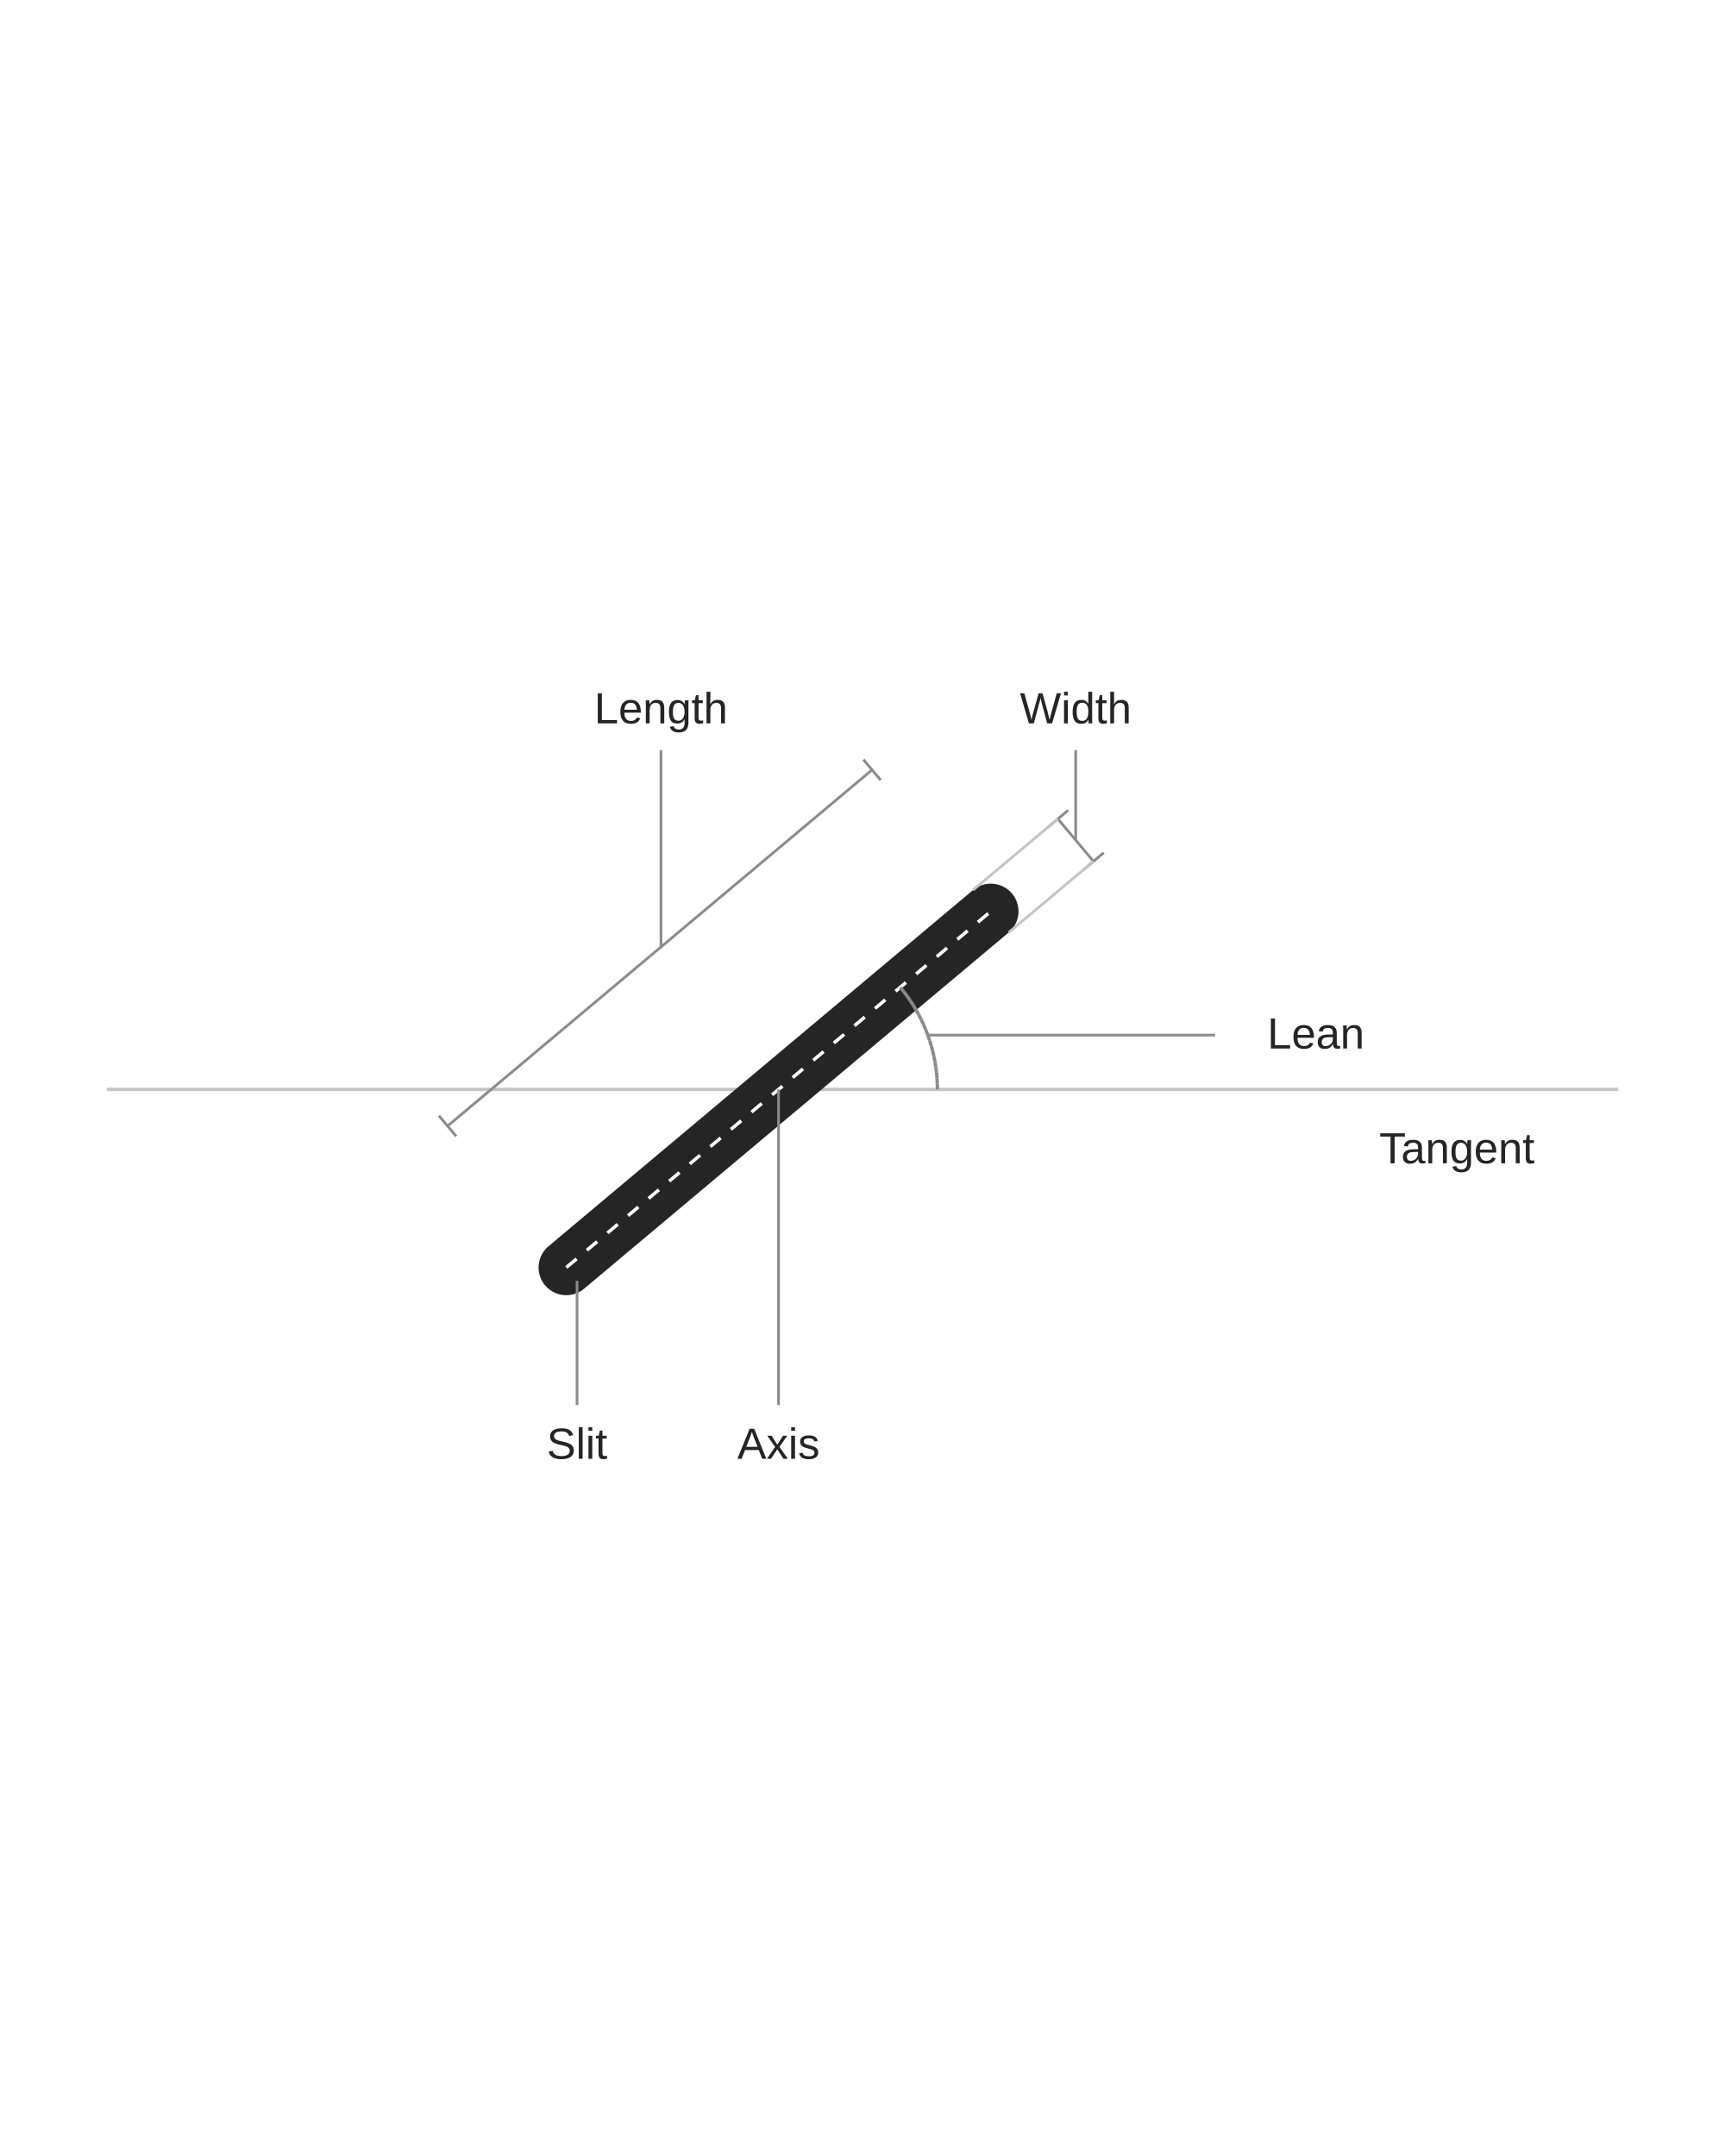
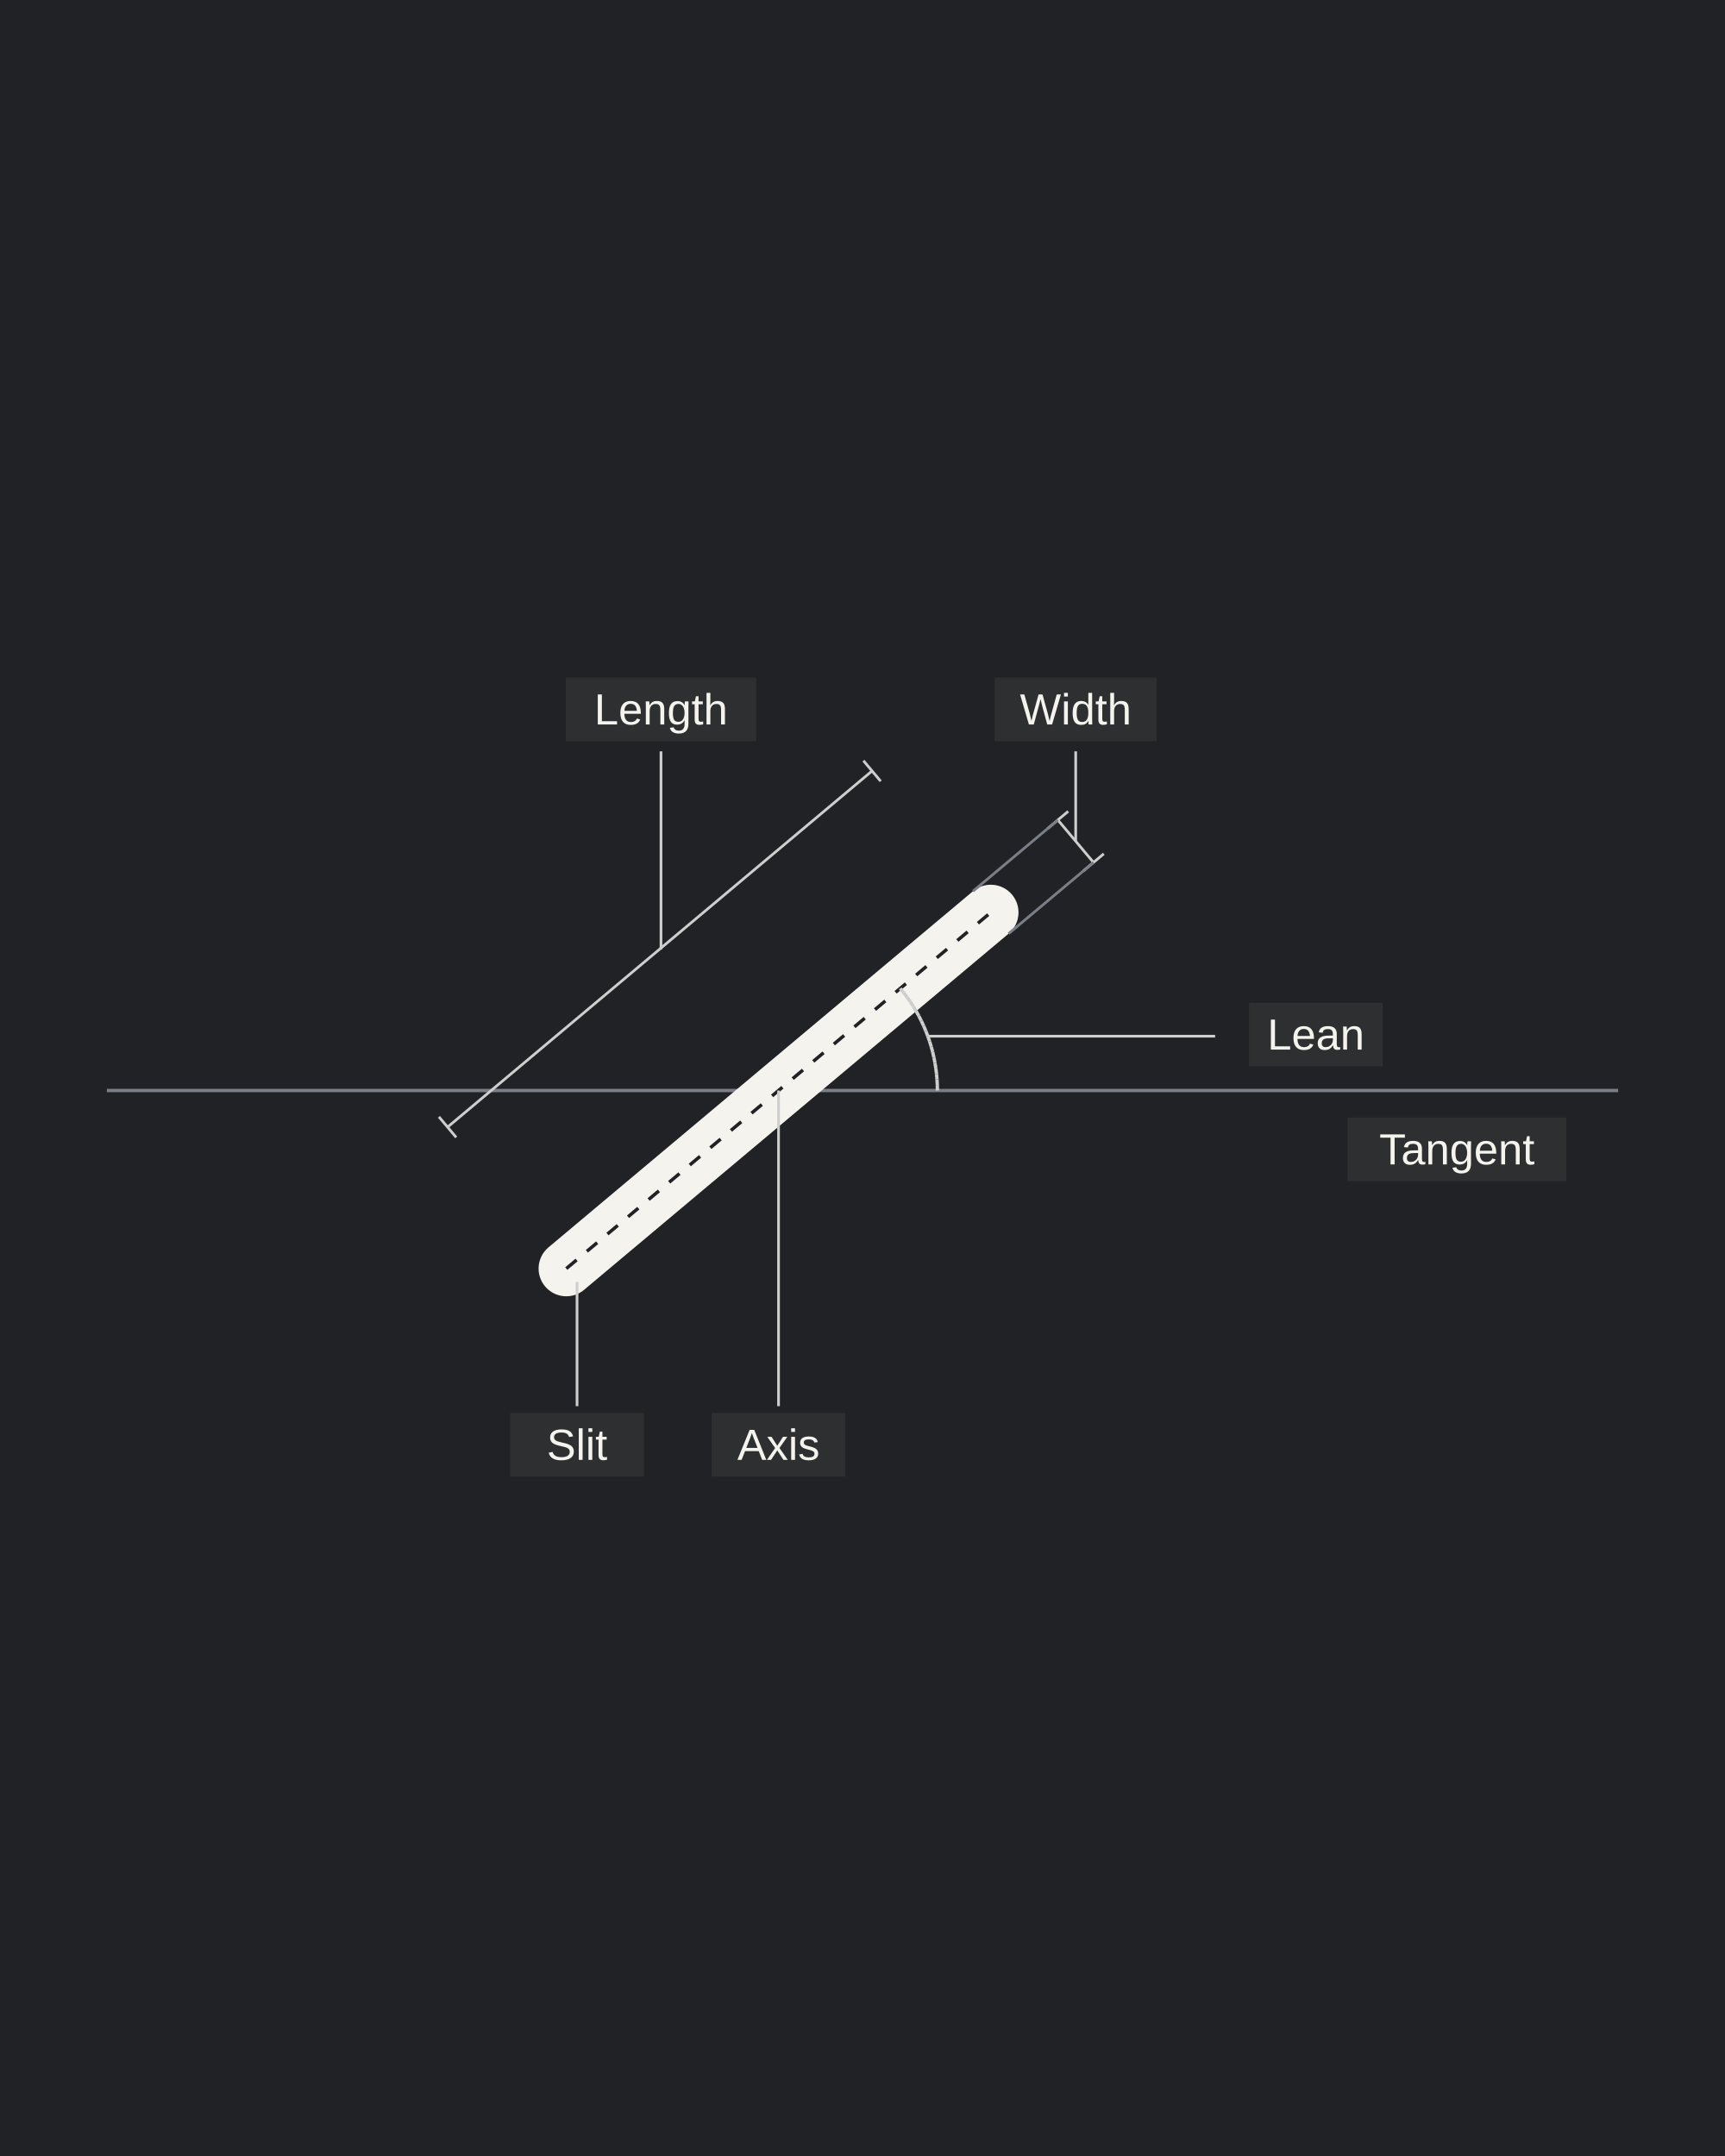
<svg xmlns="http://www.w3.org/2000/svg" width="600" height="750" viewBox="0 0 600 750" role="img" aria-labelledby="title description">
-   <rect width="100%" height="100%" fill="#FFFFFF" />
-   <g transform="translate(-44.60177 145.3434) scale(1.168142)">
-     <line class="tangent" x1="70" y1="200" x2="520" y2="200" stroke="#C4C4C4" stroke-width="1" />
-     <text class="term-label" x="472" y="222" text-anchor="middle" font-family="Arial,sans-serif" font-size="13" fill="#252525">Tangent</text>
-     <line class="slit-profile" x1="206.801" y1="253.03" x2="333.199" y2="146.97" stroke="#252525" stroke-width="16.5" stroke-linecap="round" />
-     <line class="term-leader" x1="210" y1="294" x2="210" y2="257" stroke="#8B8B8B" stroke-width="0.8" />
-     <text class="term-label" x="210" y="310" text-anchor="middle" font-family="Arial,sans-serif" font-size="13" fill="#252525">Slit</text>
-     <line class="slit-axis" x1="206.801" y1="253.03" x2="333.199" y2="146.97" stroke="#FFFFFF" stroke-width="1" stroke-dasharray="4 4" />
-     <line class="term-leader" x1="270" y1="294" x2="270" y2="200" stroke="#8B8B8B" stroke-width="0.8" />
-     <text class="term-label" x="270" y="310" text-anchor="middle" font-family="Arial,sans-serif" font-size="13" fill="#252525">Axis</text>
-     <line class="dimension" x1="171.448" y1="210.898" x2="297.845" y2="104.838" stroke="#8B8B8B" stroke-width="0.8" />
-     <line class="dimension" x1="174.019" y1="213.962" x2="168.877" y2="207.833" stroke="#8B8B8B" stroke-width="0.8" />
-     <line class="dimension" x1="300.416" y1="107.902" x2="295.274" y2="101.773" stroke="#8B8B8B" stroke-width="0.8" />
-     <line class="term-leader" x1="235" y1="99" x2="235" y2="158" stroke="#8B8B8B" stroke-width="0.8" />
-     <text class="term-label" x="235" y="91" text-anchor="middle" font-family="Arial,sans-serif" font-size="13" fill="#252525">Length</text>
-     <line class="width-dimension" x1="363.781" y1="132.078" x2="353.175" y2="119.438" stroke="#8B8B8B" stroke-width="0.8" />
-     <line class="width-dimension" x1="360.717" y1="134.649" x2="366.845" y2="129.507" stroke="#8B8B8B" stroke-width="0.8" />
-     <line class="width-dimension" x1="350.111" y1="122.009" x2="356.239" y2="116.867" stroke="#8B8B8B" stroke-width="0.8" />
-     <line class="width-extension" x1="338.502" y1="153.29" x2="363.781" y2="132.078" stroke="#C4C4C4" stroke-width="0.8" />
-     <line class="width-extension" x1="327.896" y1="140.65" x2="353.175" y2="119.438" stroke="#C4C4C4" stroke-width="0.8" />
-     <line class="term-leader" x1="358.478" y1="99" x2="358.478" y2="125.758" stroke="#8B8B8B" stroke-width="0.8" />
-     <text class="term-label" x="358.478" y="91" text-anchor="middle" font-family="Arial,sans-serif" font-size="13" fill="#252525">Width</text>
-     <line class="lean-angle" x1="317.3" y1="200" x2="317.271" y2="198.349" stroke="#8B8B8B" stroke-width="1" />
-     <line class="lean-angle" x1="317.271" y1="198.349" x2="317.185" y2="196.701" stroke="#8B8B8B" stroke-width="1" />
-     <line class="lean-angle" x1="317.185" y1="196.701" x2="317.041" y2="195.056" stroke="#8B8B8B" stroke-width="1" />
-     <line class="lean-angle" x1="317.041" y1="195.056" x2="316.84" y2="193.417" stroke="#8B8B8B" stroke-width="1" />
-     <line class="lean-angle" x1="316.84" y1="193.417" x2="316.581" y2="191.786" stroke="#8B8B8B" stroke-width="1" />
-     <line class="lean-angle" x1="316.581" y1="191.786" x2="316.266" y2="190.166" stroke="#8B8B8B" stroke-width="1" />
-     <line class="lean-angle" x1="316.266" y1="190.166" x2="315.895" y2="188.557" stroke="#8B8B8B" stroke-width="1" />
-     <line class="lean-angle" x1="315.895" y1="188.557" x2="315.468" y2="186.962" stroke="#8B8B8B" stroke-width="1" />
-     <line class="lean-angle" x1="315.468" y1="186.962" x2="314.985" y2="185.383" stroke="#8B8B8B" stroke-width="1" />
-     <line class="lean-angle" x1="314.985" y1="185.383" x2="314.447" y2="183.822" stroke="#8B8B8B" stroke-width="1" />
-     <line class="lean-angle" x1="314.447" y1="183.822" x2="313.856" y2="182.281" stroke="#8B8B8B" stroke-width="1" />
-     <line class="lean-angle" x1="313.856" y1="182.281" x2="313.211" y2="180.761" stroke="#8B8B8B" stroke-width="1" />
-     <line class="lean-angle" x1="313.211" y1="180.761" x2="312.513" y2="179.265" stroke="#8B8B8B" stroke-width="1" />
-     <line class="lean-angle" x1="312.513" y1="179.265" x2="311.763" y2="177.794" stroke="#8B8B8B" stroke-width="1" />
-     <line class="lean-angle" x1="311.763" y1="177.794" x2="310.963" y2="176.35" stroke="#8B8B8B" stroke-width="1" />
-     <line class="lean-angle" x1="310.963" y1="176.35" x2="310.113" y2="174.935" stroke="#8B8B8B" stroke-width="1" />
-     <line class="lean-angle" x1="310.113" y1="174.935" x2="309.213" y2="173.55" stroke="#8B8B8B" stroke-width="1" />
-     <line class="lean-angle" x1="309.213" y1="173.55" x2="308.267" y2="172.198" stroke="#8B8B8B" stroke-width="1" />
-     <line class="lean-angle" x1="308.267" y1="172.198" x2="307.273" y2="170.879" stroke="#8B8B8B" stroke-width="1" />
-     <line class="lean-angle" x1="307.273" y1="170.879" x2="306.234" y2="169.596" stroke="#8B8B8B" stroke-width="1" />
-     <line class="term-leader" x1="400" y1="183.822" x2="314.447" y2="183.822" stroke="#8B8B8B" stroke-width="0.8" />
-     <text class="term-label" x="430" y="187.822" text-anchor="middle" font-family="Arial,sans-serif" font-size="13" fill="#252525">Lean</text>
+   <rect width="100%" height="100%" fill="#202225" />
+   <g transform="translate(-44.60177 145.723) scale(1.168142)">
+     <line class="tangent" x1="70" y1="200" x2="520" y2="200" stroke="#797E87" stroke-width="1" />
+     <rect class="label-background" x="439.425" y="208.04" width="65.15" height="18.95" fill="#2D2F31" />
+     <text class="term-label" x="472" y="222" text-anchor="middle" font-family="Arial" font-size="13" fill="#F5F3ED">Tangent</text>
+     <line class="slit-profile" x1="206.801" y1="253.03" x2="333.199" y2="146.97" stroke="#F5F3ED" stroke-width="16.5" stroke-linecap="round" />
+     <line class="term-leader" x1="210" y1="294" x2="210" y2="257" stroke="#CECECE" stroke-width="0.8" />
+     <rect class="label-background" x="190.1" y="296.04" width="39.8" height="18.95" fill="#2D2F31" />
+     <text class="term-label" x="210" y="310" text-anchor="middle" font-family="Arial" font-size="13" fill="#F5F3ED">Slit</text>
+     <line class="slit-axis" x1="206.801" y1="253.03" x2="333.199" y2="146.97" stroke="#202225" stroke-width="1" stroke-dasharray="4 4" />
+     <line class="term-leader" x1="270" y1="294" x2="270" y2="200" stroke="#CECECE" stroke-width="0.8" />
+     <rect class="label-background" x="250.1" y="296.04" width="39.8" height="18.95" fill="#2D2F31" />
+     <text class="term-label" x="270" y="310" text-anchor="middle" font-family="Arial" font-size="13" fill="#F5F3ED">Axis</text>
+     <line class="dimension" x1="171.448" y1="210.898" x2="297.845" y2="104.838" stroke="#CECECE" stroke-width="0.8" />
+     <line class="dimension" x1="174.019" y1="213.962" x2="168.877" y2="207.833" stroke="#CECECE" stroke-width="0.8" />
+     <line class="dimension" x1="300.416" y1="107.902" x2="295.274" y2="101.773" stroke="#CECECE" stroke-width="0.8" />
+     <line class="term-leader" x1="235" y1="99" x2="235" y2="158" stroke="#CECECE" stroke-width="0.8" />
+     <rect class="label-background" x="206.65" y="77.04" width="56.7" height="18.95" fill="#2D2F31" />
+     <text class="term-label" x="235" y="91" text-anchor="middle" font-family="Arial" font-size="13" fill="#F5F3ED">Length</text>
+     <line class="width-dimension" x1="363.781" y1="132.078" x2="353.175" y2="119.438" stroke="#CECECE" stroke-width="0.8" />
+     <line class="width-dimension" x1="360.717" y1="134.649" x2="366.845" y2="129.507" stroke="#CECECE" stroke-width="0.8" />
+     <line class="width-dimension" x1="350.111" y1="122.009" x2="356.239" y2="116.867" stroke="#CECECE" stroke-width="0.8" />
+     <line class="width-extension" x1="338.502" y1="153.29" x2="363.781" y2="132.078" stroke="#797E87" stroke-width="0.8" />
+     <line class="width-extension" x1="327.896" y1="140.65" x2="353.175" y2="119.438" stroke="#797E87" stroke-width="0.8" />
+     <line class="term-leader" x1="358.478" y1="99" x2="358.478" y2="125.758" stroke="#CECECE" stroke-width="0.8" />
+     <rect class="label-background" x="334.353" y="77.04" width="48.25" height="18.95" fill="#2D2F31" />
+     <text class="term-label" x="358.478" y="91" text-anchor="middle" font-family="Arial" font-size="13" fill="#F5F3ED">Width</text>
+     <line class="lean-angle" x1="317.3" y1="200" x2="317.271" y2="198.349" stroke="#CECECE" stroke-width="1" />
+     <line class="lean-angle" x1="317.271" y1="198.349" x2="317.185" y2="196.701" stroke="#CECECE" stroke-width="1" />
+     <line class="lean-angle" x1="317.185" y1="196.701" x2="317.041" y2="195.056" stroke="#CECECE" stroke-width="1" />
+     <line class="lean-angle" x1="317.041" y1="195.056" x2="316.84" y2="193.417" stroke="#CECECE" stroke-width="1" />
+     <line class="lean-angle" x1="316.84" y1="193.417" x2="316.581" y2="191.786" stroke="#CECECE" stroke-width="1" />
+     <line class="lean-angle" x1="316.581" y1="191.786" x2="316.266" y2="190.166" stroke="#CECECE" stroke-width="1" />
+     <line class="lean-angle" x1="316.266" y1="190.166" x2="315.895" y2="188.557" stroke="#CECECE" stroke-width="1" />
+     <line class="lean-angle" x1="315.895" y1="188.557" x2="315.468" y2="186.962" stroke="#CECECE" stroke-width="1" />
+     <line class="lean-angle" x1="315.468" y1="186.962" x2="314.985" y2="185.383" stroke="#CECECE" stroke-width="1" />
+     <line class="lean-angle" x1="314.985" y1="185.383" x2="314.447" y2="183.822" stroke="#CECECE" stroke-width="1" />
+     <line class="lean-angle" x1="314.447" y1="183.822" x2="313.856" y2="182.281" stroke="#CECECE" stroke-width="1" />
+     <line class="lean-angle" x1="313.856" y1="182.281" x2="313.211" y2="180.761" stroke="#CECECE" stroke-width="1" />
+     <line class="lean-angle" x1="313.211" y1="180.761" x2="312.513" y2="179.265" stroke="#CECECE" stroke-width="1" />
+     <line class="lean-angle" x1="312.513" y1="179.265" x2="311.763" y2="177.794" stroke="#CECECE" stroke-width="1" />
+     <line class="lean-angle" x1="311.763" y1="177.794" x2="310.963" y2="176.35" stroke="#CECECE" stroke-width="1" />
+     <line class="lean-angle" x1="310.963" y1="176.35" x2="310.113" y2="174.935" stroke="#CECECE" stroke-width="1" />
+     <line class="lean-angle" x1="310.113" y1="174.935" x2="309.213" y2="173.55" stroke="#CECECE" stroke-width="1" />
+     <line class="lean-angle" x1="309.213" y1="173.55" x2="308.267" y2="172.198" stroke="#CECECE" stroke-width="1" />
+     <line class="lean-angle" x1="308.267" y1="172.198" x2="307.273" y2="170.879" stroke="#CECECE" stroke-width="1" />
+     <line class="lean-angle" x1="307.273" y1="170.879" x2="306.234" y2="169.596" stroke="#CECECE" stroke-width="1" />
+     <line class="term-leader" x1="400" y1="183.822" x2="314.447" y2="183.822" stroke="#CECECE" stroke-width="0.8" />
+     <rect class="label-background" x="410.1" y="173.862" width="39.8" height="18.95" fill="#2D2F31" />
+     <text class="term-label" x="430" y="187.822" text-anchor="middle" font-family="Arial" font-size="13" fill="#F5F3ED">Lean</text>
  </g>
</svg>
